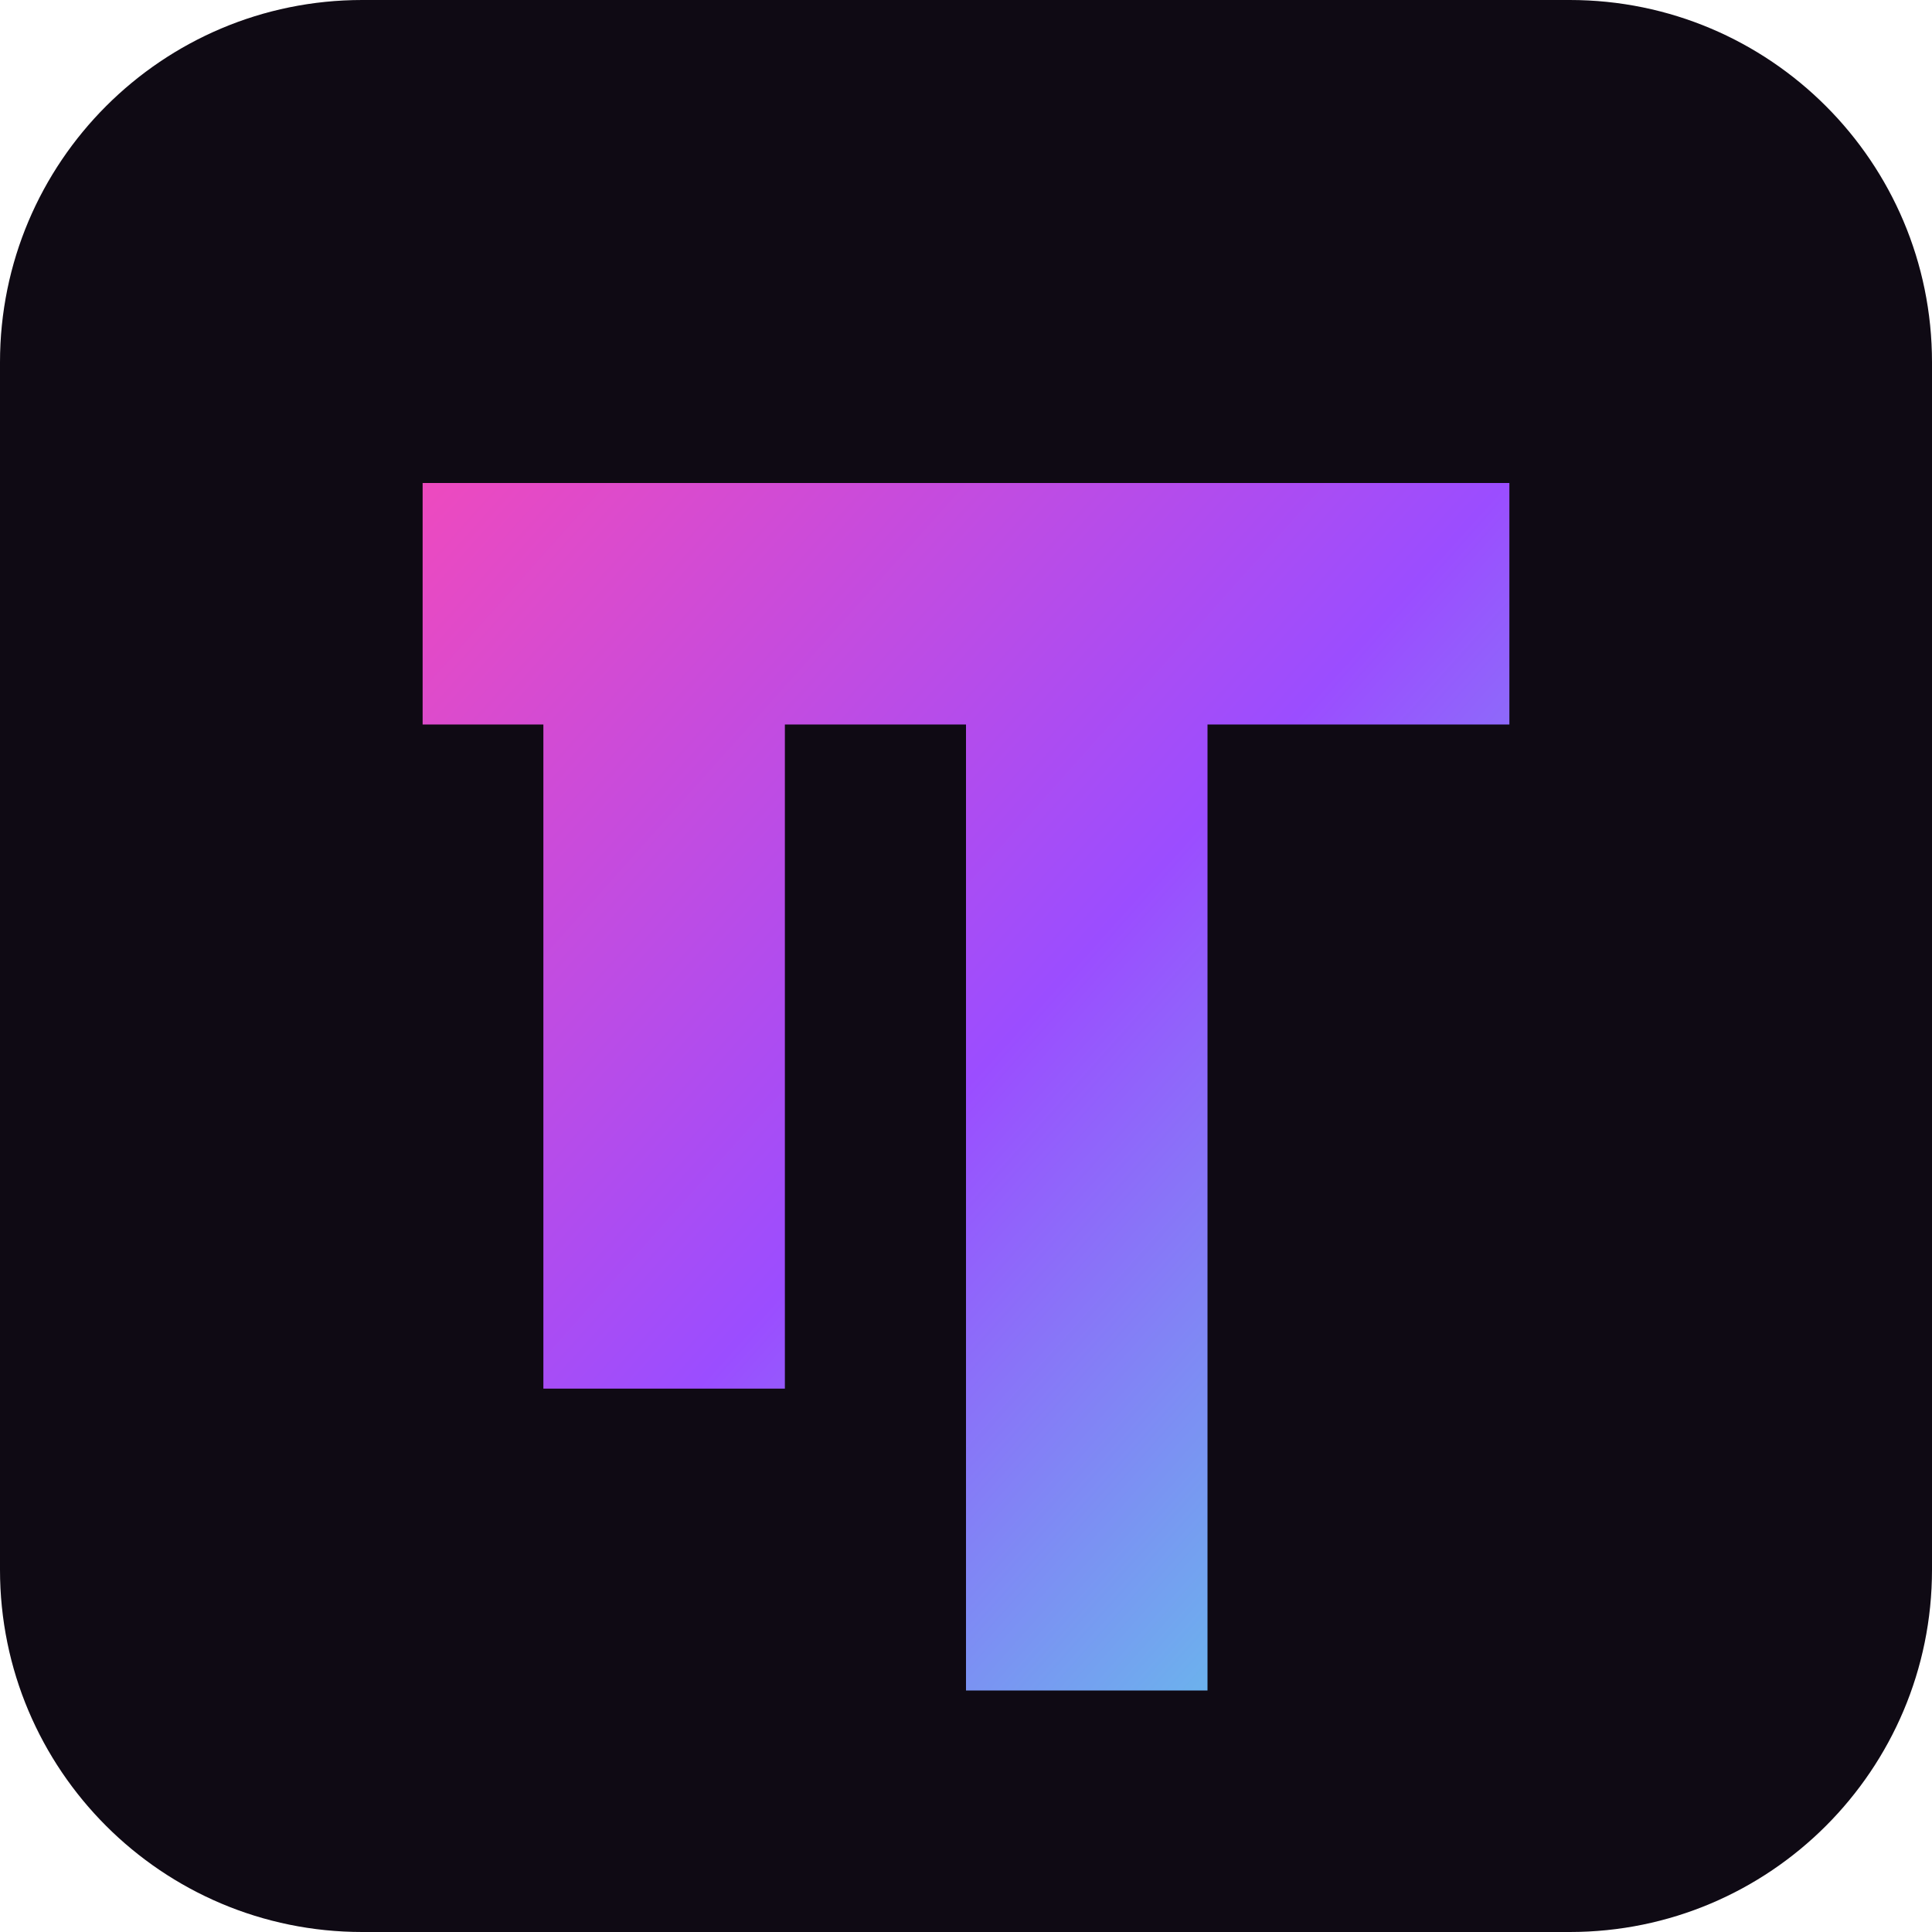
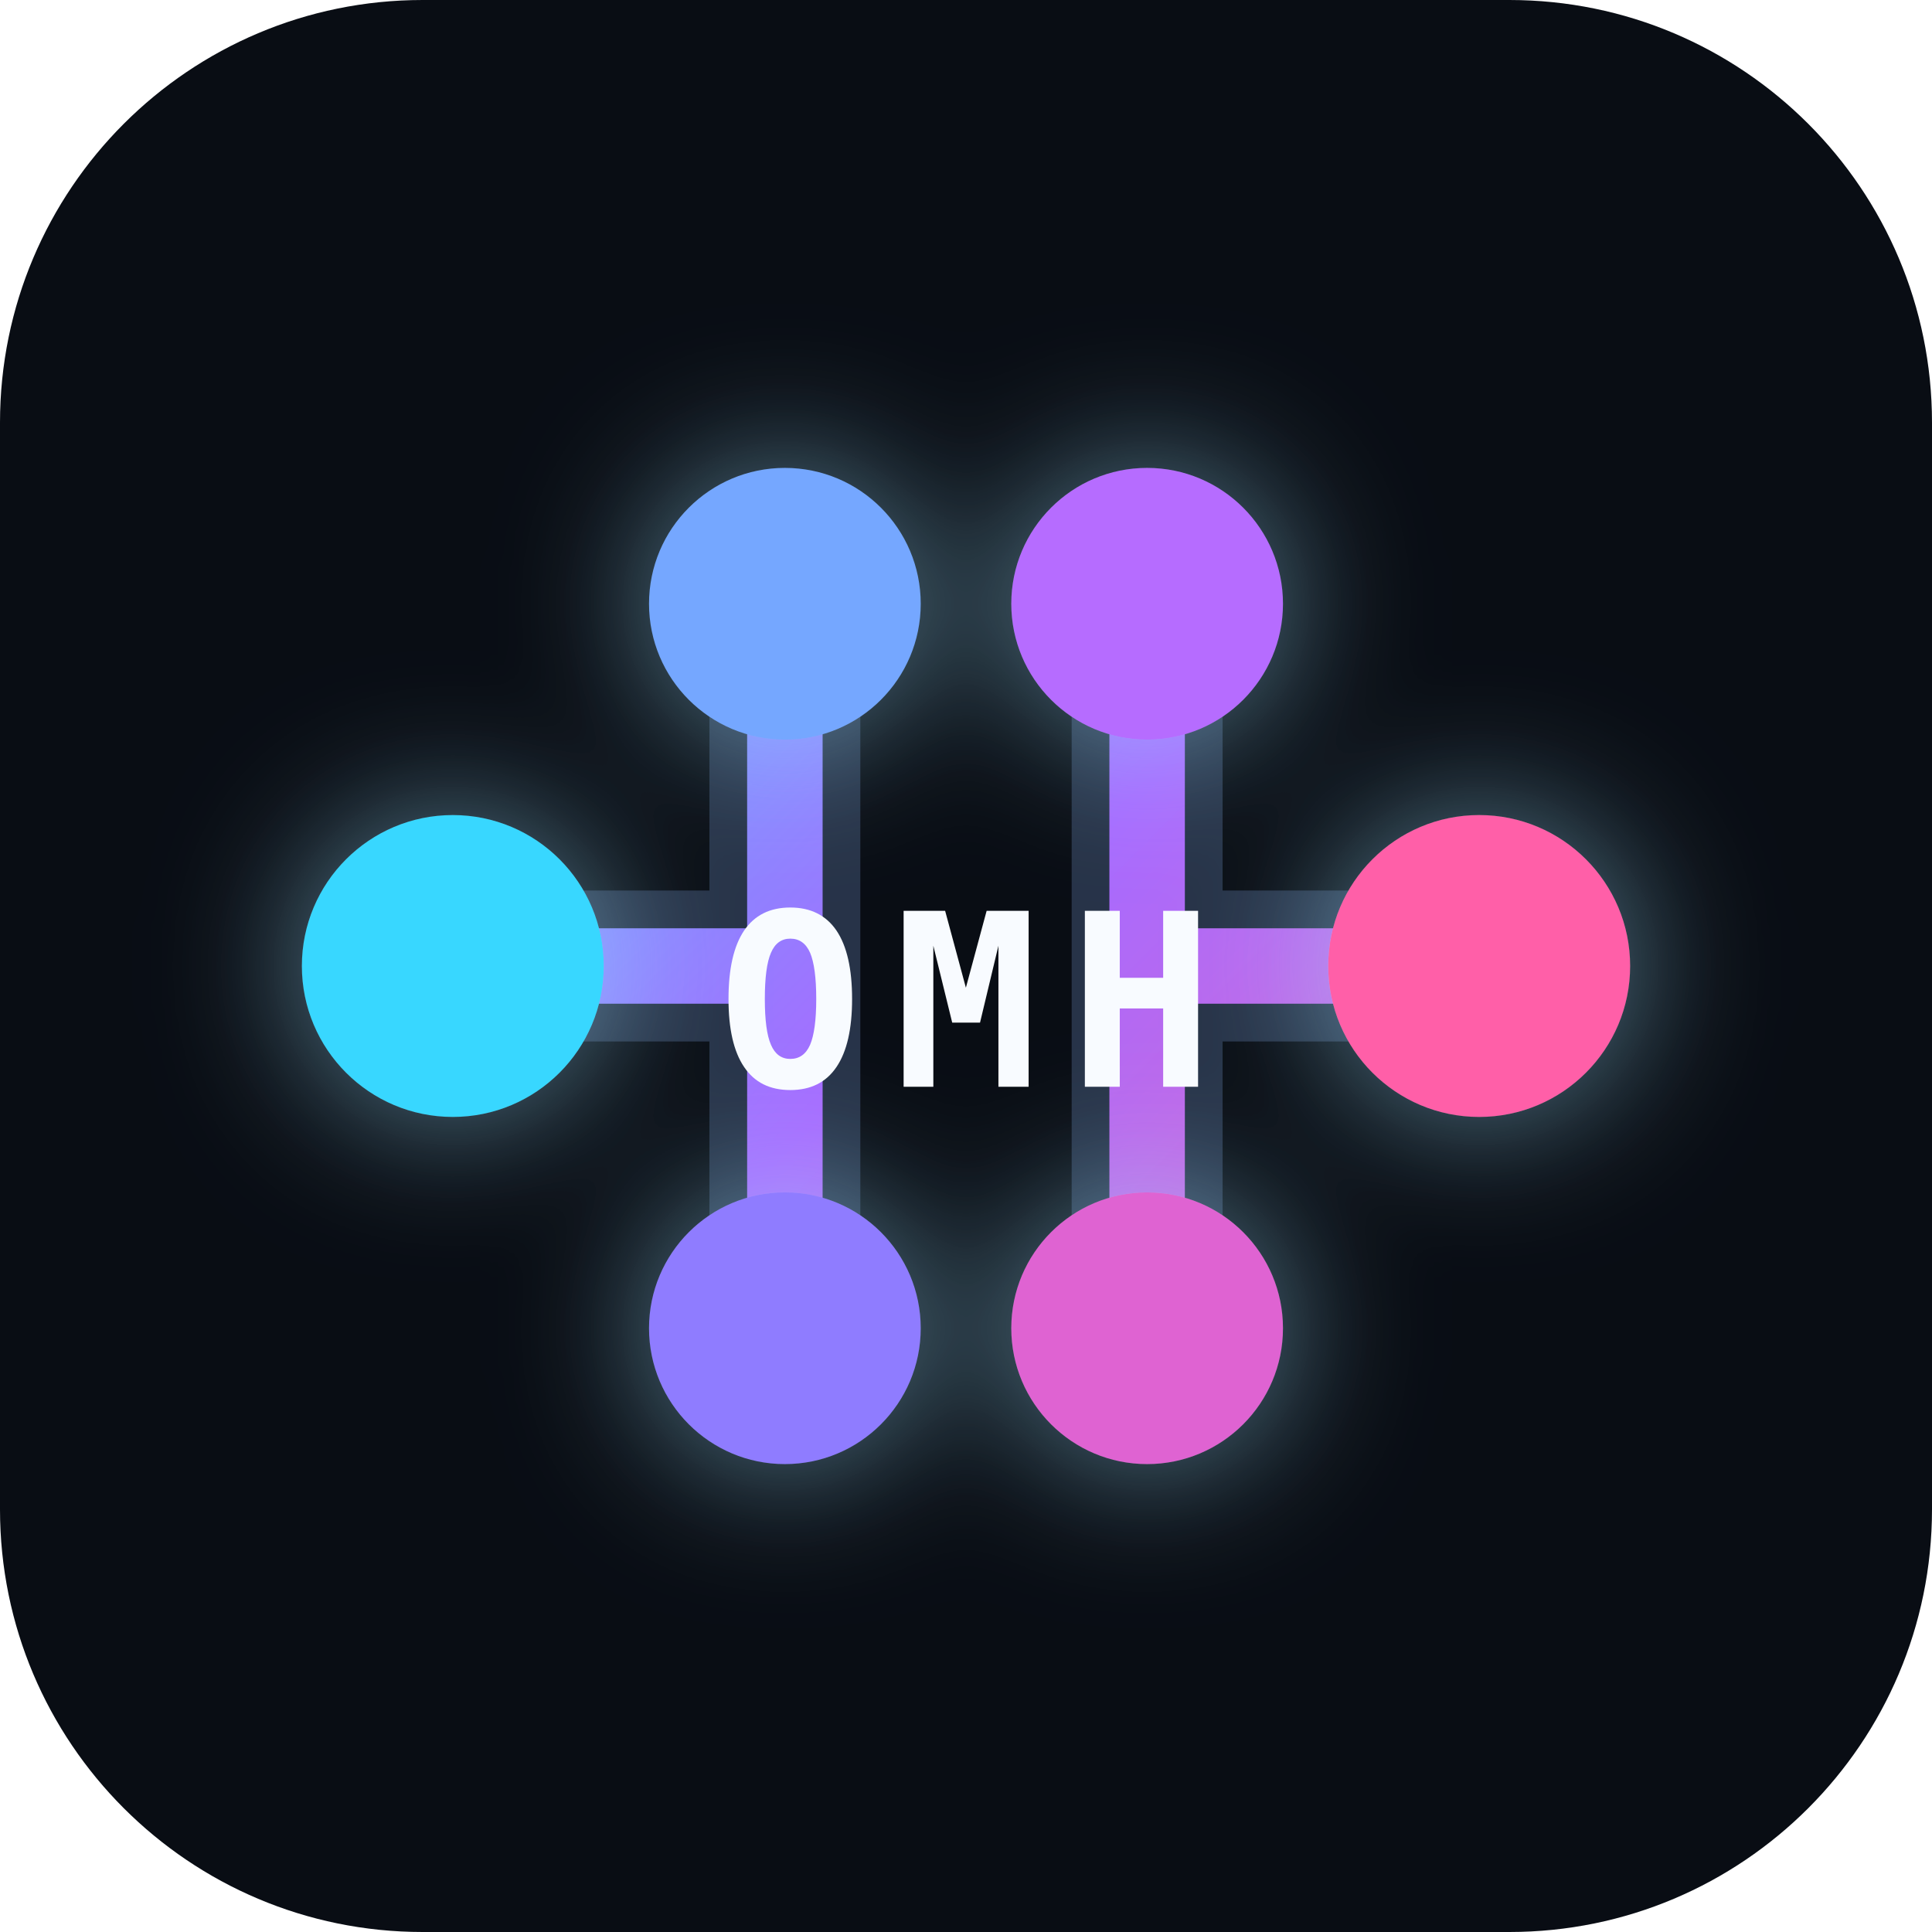
- <svg xmlns="http://www.w3.org/2000/svg" viewBox="0 0 64 64">
+ <svg xmlns="http://www.w3.org/2000/svg" viewBox="0 0 64 64" role="img" aria-label="OMH">
  <defs>
-     <linearGradient id="g" x1="0" y1="0" x2="1" y2="1">
-       <stop offset="0" stop-color="#ed4abf" />
-       <stop offset=".5" stop-color="#9b4dff" />
-       <stop offset="1" stop-color="#5ad8e6" />
+     <linearGradient id="g" x1="8" y1="8" x2="56" y2="56" gradientUnits="userSpaceOnUse">
+       <stop offset="0" stop-color="#38d7ff" />
+       <stop offset="0.5" stop-color="#a76bff" />
+       <stop offset="1" stop-color="#ff5ea8" />
    </linearGradient>
+     <filter id="glow" x="-35%" y="-35%" width="170%" height="170%">
+       <feGaussianBlur stdDeviation="2.4" result="blur" />
+       <feColorMatrix in="blur" type="matrix" values="0 0 0 0 0.36 0 0 0 0 0.78 0 0 0 0 1 0 0 0 .55 0" />
+       <feMerge>
+         <feMergeNode />
+         <feMergeNode in="SourceGraphic" />
+       </feMerge>
+     </filter>
  </defs>
-   <rect width="64" height="64" rx="12" fill="#0f0a14" />
-   <path fill="url(#g)" d="M14 16h36v8H40v32h-8V24h-6v22h-8V24h-4z" />
+   <rect width="64" height="64" rx="14" fill="#090d14" />
+   <path d="M15 32h11m12 0h11M26 32V20m0 12v12m12-12V20m0 12v12" fill="none" stroke="#273348" stroke-width="5" stroke-linecap="round" />
+   <path d="M15 32h11m12 0h11M26 32V20m0 12v12m12-12V20m0 12v12" fill="none" stroke="url(#g)" stroke-width="2.5" stroke-linecap="round" />
+   <g filter="url(#glow)">
+     <circle cx="15" cy="32" r="5" fill="#38d7ff" />
+     <circle cx="26" cy="20" r="4.5" fill="#75a7ff" />
+     <circle cx="26" cy="44" r="4.5" fill="#8f7cff" />
+     <circle cx="38" cy="20" r="4.5" fill="#b66cff" />
+     <circle cx="38" cy="44" r="4.5" fill="#df64d2" />
+     <circle cx="49" cy="32" r="5" fill="#ff5ea8" />
+   </g>
+   <text x="32" y="36" text-anchor="middle" font-family="JetBrains Mono, SFMono-Regular, Menlo, Consolas, monospace" font-size="8" font-weight="800" letter-spacing="1" fill="#f8fbff">OMH</text>
</svg>
